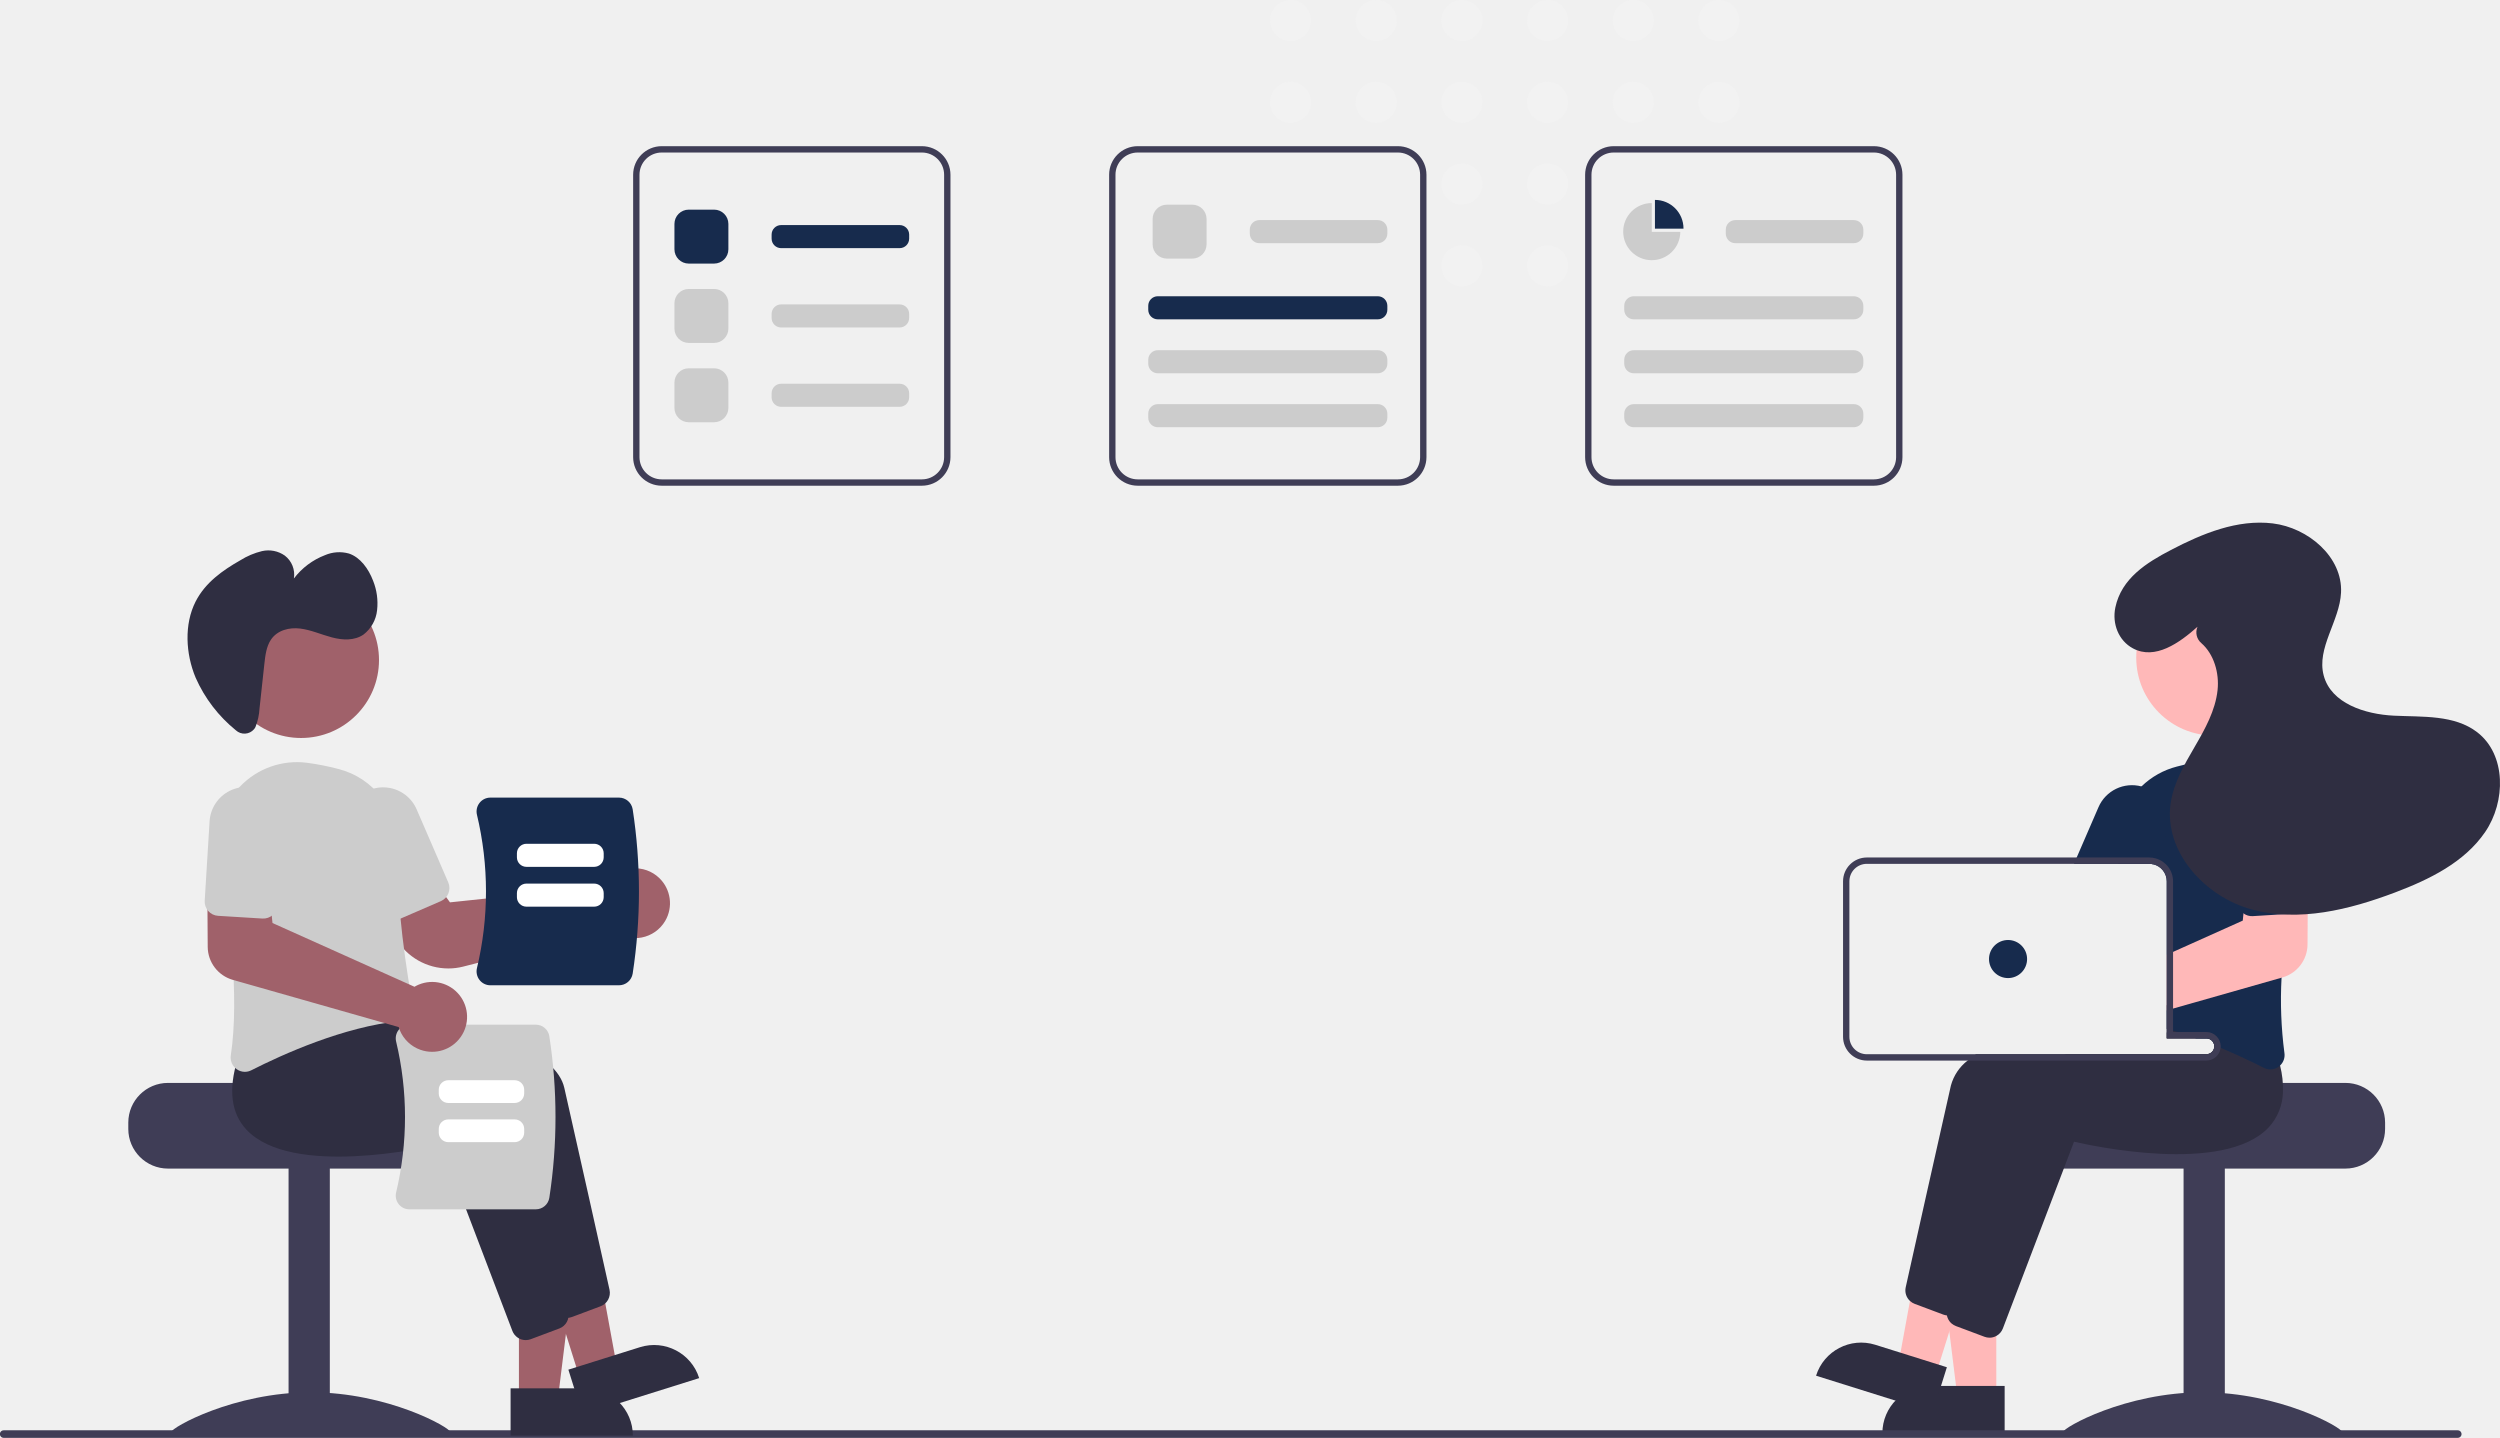
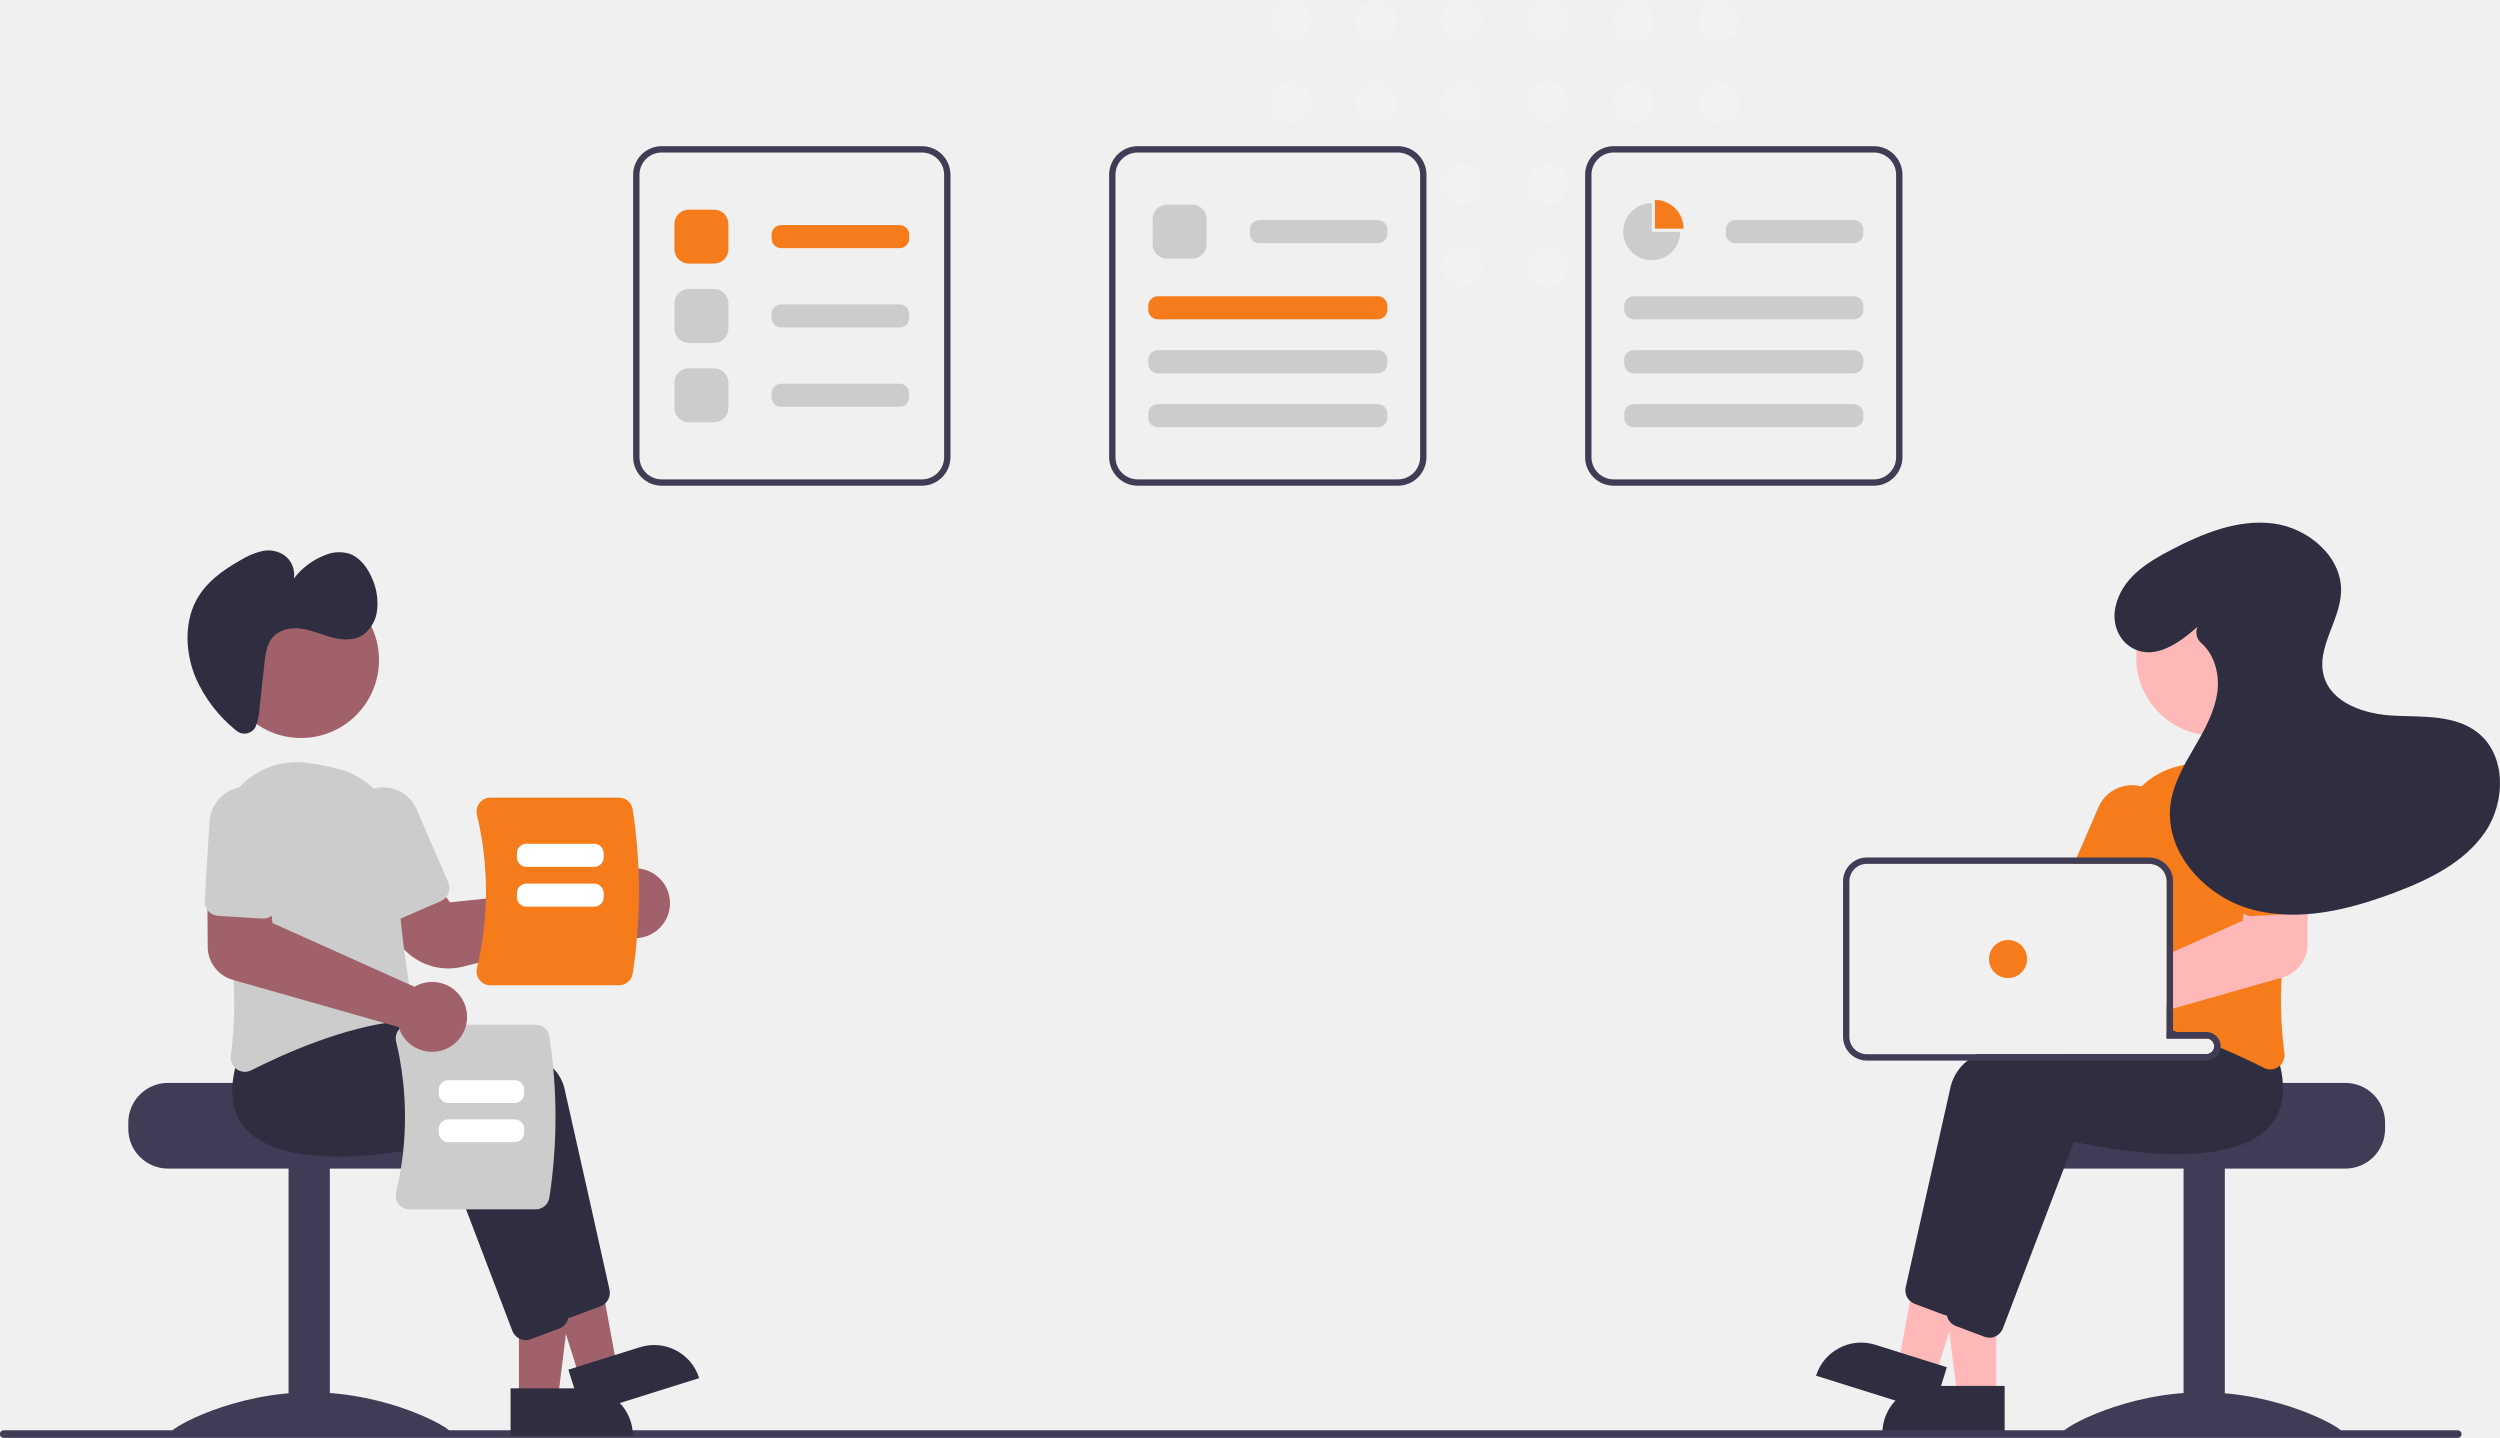
<svg xmlns="http://www.w3.org/2000/svg" id="bf042621-51ff-4860-a13c-709397cb72f6" data-name="Layer 1" width="787.827" height="453.112" viewBox="0 0 787.827 453.112">
  <circle cx="406.691" cy="6.467" r="6.467" fill="#f2f2f2" />
  <circle cx="406.691" cy="32.24" r="6.467" fill="#f2f2f2" />
  <circle cx="433.691" cy="6.467" r="6.467" fill="#f2f2f2" />
  <circle cx="433.691" cy="32.24" r="6.467" fill="#f2f2f2" />
  <circle cx="460.691" cy="6.467" r="6.467" fill="#f2f2f2" />
  <circle cx="460.691" cy="32.24" r="6.467" fill="#f2f2f2" />
  <circle cx="460.691" cy="58.013" r="6.467" fill="#f2f2f2" />
  <circle cx="460.691" cy="83.787" r="6.467" fill="#f2f2f2" />
  <circle cx="487.691" cy="6.467" r="6.467" fill="#f2f2f2" />
  <circle cx="487.691" cy="32.24" r="6.467" fill="#f2f2f2" />
  <circle cx="487.691" cy="58.013" r="6.467" fill="#f2f2f2" />
  <circle cx="487.691" cy="83.787" r="6.467" fill="#f2f2f2" />
  <circle cx="514.691" cy="6.467" r="6.467" fill="#f2f2f2" />
  <circle cx="514.691" cy="32.24" r="6.467" fill="#f2f2f2" />
  <circle cx="541.691" cy="6.467" r="6.467" fill="#f2f2f2" />
  <circle cx="541.691" cy="32.24" r="6.467" fill="#f2f2f2" />
  <path d="M945.2,564.702H897.191c0,1.38-49.48,2.5-49.48,2.5a12.86,12.86,0,0,0-2.11,2,12.41,12.41,0,0,0-2.9,8v2a12.505,12.505,0,0,0,12.5,12.5h90a12.511,12.511,0,0,0,12.5-12.5v-2A12.517,12.517,0,0,0,945.2,564.702Z" transform="translate(-206.0863 -223.444)" fill="#3f3d56" />
  <rect x="688.109" y="367.762" width="13" height="84" fill="#3f3d56" />
  <path d="M944.196,674.749c0,1.405-19.699.543-44,.543s-44,.861-44-.543,19.699-12.543,44-12.543S944.196,673.345,944.196,674.749Z" transform="translate(-206.0863 -223.444)" fill="#3f3d56" />
  <polygon points="629.1 440.257 616.84 440.256 611.007 392.968 629.102 392.969 629.1 440.257" fill="#ffb8b8" />
  <path d="M608.083,436.753h23.644a0,0,0,0,1,0,0v14.887a0,0,0,0,1,0,0H593.196a0,0,0,0,1,0,0v0A14.887,14.887,0,0,1,608.083,436.753Z" fill="#2f2e41" />
  <polygon points="609.962 433.414 598.265 429.743 606.857 382.878 624.121 388.296 609.962 433.414" fill="#ffb8b8" />
  <path d="M794.615,648.193h23.644a0,0,0,0,1,0,0v14.887a0,0,0,0,1,0,0H779.728a0,0,0,0,1,0,0v0A14.887,14.887,0,0,1,794.615,648.193Z" transform="translate(26.87877 -432.5975) rotate(17.42262)" fill="#2f2e41" />
  <path d="M912.367,556.505a37.871,37.871,0,0,0-1.52-7.02l-2.29-2.88-5.96-7.48-.26.01c-.44.02-2.271.12-5.1.34h-.03c-1.75.14-3.89.32-6.32.55-.64.07-1.31.13-2,.2v10.44h12.5a2.504,2.504,0,0,1,2.48,2.18c.01.11.02.21.02.32a2.501,2.501,0,0,1-2.5,2.5h-72.6a28.406,28.406,0,0,0-2.66,2,14.882,14.882,0,0,0-5.25,7.86c-4.24,18.64-11.97,53.4-14.25,63.61a4.538,4.538,0,0,0,1.35,4.28,4.436,4.436,0,0,0,1.47.91l9.02,3.38a4.793,4.793,0,0,0,1.15.27c.05,0,.09.01.14.01a2.614,2.614,0,0,0,.28.01,4.532,4.532,0,0,0,4.21-2.9l7.12-18.68,10.97-28.8,4.34-11.39c5.03,1.18,47.23,10.52,61.36-4.53a16.068,16.068,0,0,0,3.24-5.11A20.802,20.802,0,0,0,912.367,556.505Z" transform="translate(-206.0863 -223.444)" fill="#2f2e41" />
  <path d="M924.607,559.225c-.22-.89-.47-1.81-.76-2.74l-8.25-10.36-.26.01c-.521.03-2.99.16-6.78.47-4.3.36-10.31.94-17.06,1.85-.2.02-.41.05-.61.08-.66.09-1.33.18-2,.28v1.85h12.5a2.504,2.504,0,0,1,2.48,2.18c.01.11.02.21.02.32a2.501,2.501,0,0,1-2.5,2.5H857.207c-1.93.63-3.79,1.29-5.57,2-9.34,3.7-16.33,8.55-17.76,14.86-.48,2.12-1.01,4.45-1.57,6.93-2.08,9.22-4.61,20.51-6.9,30.77v.01c-.47,2.12-.94,4.18-1.39,6.18-1.91,8.6-3.53,15.89-4.39,19.72-.02.11-.04.21-.06.32v.02a4.667,4.667,0,0,0,.28,2.29l.01.01v.01a4.43,4.43,0,0,0,1.3,1.79,4.593,4.593,0,0,0,1.29.75l9.02,3.38a4.58,4.58,0,0,0,1.57.29,4.435,4.435,0,0,0,2.15-.55,4.501,4.501,0,0,0,2.06-2.35l19.42-50.96,3.01-7.91c5.03,1.18,47.23,10.51,61.36-4.53a16.891,16.891,0,0,0,4.48-11.07A29.686,29.686,0,0,0,924.607,559.225Z" transform="translate(-206.0863 -223.444)" fill="#2f2e41" />
-   <path d="M923.497,471.005c-.16-.19-.33-.38-.51-.56a24.472,24.472,0,0,0-20.97-7.39,79.362,79.362,0,0,0-9.91,1.95,24.981,24.981,0,0,0-11.18,6.27,24.414,24.414,0,0,0-7.41,18.2c.04,1.37.05,2.77.03,4.19,0,.66-.01,1.33-.02,2h9.86a5.32,5.32,0,0,1,1.27.15,5.511,5.511,0,0,1,4.23,5.35v46.52c.67.19,1.34.38,2,.58.21.07.41.13.61.19.23.07.46.14.68.21q3.045.945,5.95,2h3.26a2.504,2.504,0,0,1,2.48,2.18c.68.27,1.34.54,1.99.81,2.31.96,4.5,1.92,6.51,2.85,2.71,1.24,5.12,2.42,7.14,3.45a4.587,4.587,0,0,0,2.05.5,4.404,4.404,0,0,0,2.6-.86,5.531,5.531,0,0,0,.45-.37,4.505,4.505,0,0,0,1.37-3.98,128.087,128.087,0,0,1-.9-23.7c.28-6.65.88-13.47,1.66-20.06.42-3.57.89-7.07,1.38-10.44.47-3.22.97-6.31,1.46-9.23A24.607,24.607,0,0,0,923.497,471.005Z" transform="translate(-206.0863 -223.444)" fill="#172b4d" />
-   <path d="M882.507,471.825a11.859,11.859,0,0,0-1.58-.55,11.499,11.499,0,0,0-13.54,6.53l-6.87,15.86-.86,2h23.73a5.32,5.32,0,0,1,1.27.15l.8-1.85,3.04-7.02A11.512,11.512,0,0,0,882.507,471.825Z" transform="translate(-206.0863 -223.444)" fill="#172b4d" />
+   <path d="M923.497,471.005c-.16-.19-.33-.38-.51-.56a24.472,24.472,0,0,0-20.97-7.39,79.362,79.362,0,0,0-9.91,1.95,24.981,24.981,0,0,0-11.18,6.27,24.414,24.414,0,0,0-7.41,18.2c.04,1.37.05,2.77.03,4.19,0,.66-.01,1.33-.02,2h9.86a5.32,5.32,0,0,1,1.27.15,5.511,5.511,0,0,1,4.23,5.35v46.52c.67.19,1.34.38,2,.58.21.07.41.13.61.19.23.07.46.14.68.21q3.045.945,5.95,2h3.26a2.504,2.504,0,0,1,2.48,2.18c.68.27,1.34.54,1.99.81,2.31.96,4.5,1.92,6.51,2.85,2.71,1.24,5.12,2.42,7.14,3.45a4.587,4.587,0,0,0,2.05.5,4.404,4.404,0,0,0,2.6-.86,5.531,5.531,0,0,0,.45-.37,4.505,4.505,0,0,0,1.37-3.98,128.087,128.087,0,0,1-.9-23.7c.28-6.65.88-13.47,1.66-20.06.42-3.57.89-7.07,1.38-10.44.47-3.22.97-6.31,1.46-9.23A24.607,24.607,0,0,0,923.497,471.005Z" transform="translate(-206.0863 -223.444)" fill="#f67c1b" />
+   <path d="M882.507,471.825a11.859,11.859,0,0,0-1.58-.55,11.499,11.499,0,0,0-13.54,6.53l-6.87,15.86-.86,2h23.73a5.32,5.32,0,0,1,1.27.15l.8-1.85,3.04-7.02A11.512,11.512,0,0,0,882.507,471.825Z" transform="translate(-206.0863 -223.444)" fill="#f67c1b" />
  <circle cx="697.756" cy="207.242" r="24.561" fill="#ffb8b8" />
  <path d="M928.117,501.045l-14.02.38-1.02,9.85-.23,2.28-21.96,9.86-2,.9v17.53l2-.57,6.32-1.8h.03l27.84-7.93.32-.09a10.879,10.879,0,0,0,7.86-10.35l.07-11.63.06-8.57Z" transform="translate(-206.0863 -223.444)" fill="#ffb8b8" />
-   <path d="M932.677,481.565a11.502,11.502,0,0,0-22.96,1.41l1.53,24.96a4.486,4.486,0,0,0,1.83,3.34,4.435,4.435,0,0,0,2.94.87l10.72-.66,3.25-.2a4.385,4.385,0,0,0,3.1-1.51,3.137,3.137,0,0,0,.24-.3,4.469,4.469,0,0,0,.88-2.96Z" transform="translate(-206.0863 -223.444)" fill="#172b4d" />
+   <path d="M932.677,481.565a11.502,11.502,0,0,0-22.96,1.41l1.53,24.96a4.486,4.486,0,0,0,1.83,3.34,4.435,4.435,0,0,0,2.94.87l10.72-.66,3.25-.2a4.385,4.385,0,0,0,3.1-1.51,3.137,3.137,0,0,0,.24-.3,4.469,4.469,0,0,0,.88-2.96Z" transform="translate(-206.0863 -223.444)" fill="#f67c1b" />
  <path d="M892.177,548.665h-1.29v-.13c-.66.09-1.33.18-2,.28v1.85h9.24Q895.217,549.615,892.177,548.665Zm0,0h-1.29v-.13c-.66.09-1.33.18-2,.28v1.85h9.24Q895.217,549.615,892.177,548.665Zm9.21,0h-10.5v-47.5a7.511,7.511,0,0,0-5.43-7.2,7.051,7.051,0,0,0-2.07-.3h-89a7.509,7.509,0,0,0-7.5,7.5v49a7.503,7.503,0,0,0,7.5,7.5h107a4.505,4.505,0,0,0,4.47-4.01,3.903,3.903,0,0,0,.03-.49A4.507,4.507,0,0,0,901.387,548.665Zm2.5,4.5a2.501,2.501,0,0,1-2.5,2.5h-107a5.503,5.503,0,0,1-5.5-5.5v-49a5.503,5.503,0,0,1,5.5-5.5h89a5.32,5.32,0,0,1,1.27.15,5.511,5.511,0,0,1,4.23,5.35v49.5h12.5a2.504,2.504,0,0,1,2.48,2.18C903.877,552.955,903.887,553.055,903.887,553.165Zm-11.71-4.5h-1.29v-.13c-.66.09-1.33.18-2,.28v1.85h9.24Q895.217,549.615,892.177,548.665Z" transform="translate(-206.0863 -223.444)" fill="#3f3d56" />
-   <circle cx="632.797" cy="302.223" r="6" fill="#172b4d" />
+   <circle cx="632.797" cy="302.223" r="6" fill="#f67c1b" />
  <path d="M898.598,420.943c-5.705,5.096-13.354,10.566-20.339,6.833-4.587-2.452-6.629-7.828-5.558-12.917,1.926-9.152,9.838-14.097,17.499-18.095,9.959-5.197,20.949-9.729,32.1-8.378s22.047,10.566,21.521,21.787c-.423,9.024-7.792,17.442-5.459,26.169,2.348,8.783,13.008,12.184,22.089,12.631s19.077-.327,26.28,5.219c9.189,7.076,9.042,21.872,2.5,31.449s-17.588,14.966-28.439,19.063c-14.376,5.428-30.177,9.349-45.017,5.359s-27.83-18.227-25.654-33.439c.919-6.425,4.3-12.193,7.562-17.805s6.544-11.463,7.229-17.917c.571-5.379-1.138-11.316-5.105-14.781a4.437,4.437,0,0,1-1.256-5.067Z" transform="translate(-206.0863 -223.444)" fill="#2f2e41" />
  <path d="M207.277,676.556H980.571a1.191,1.191,0,1,0,0-2.381H207.277a1.191,1.191,0,1,0,0,2.381Z" transform="translate(-206.0863 -223.444)" fill="#3f3d56" />
  <path d="M246.516,577.202v2a12.511,12.511,0,0,0,12.5,12.5h90a12.505,12.505,0,0,0,12.5-12.5v-2a12.41,12.41,0,0,0-2.9-8,12.86,12.86,0,0,0-2.11-2s-49.48-1.12-49.48-2.5H259.016A12.517,12.517,0,0,0,246.516,577.202Z" transform="translate(-206.0863 -223.444)" fill="#3f3d56" />
  <rect x="297.021" y="591.206" width="13" height="84" transform="translate(400.9559 1042.968) rotate(-180)" fill="#3f3d56" />
  <path d="M260.021,674.749c0,1.405,19.699.543,44,.543s44,.861,44-.543-19.699-12.543-44-12.543S260.021,673.345,260.021,674.749Z" transform="translate(-206.0863 -223.444)" fill="#3f3d56" />
  <polygon points="163.53 441.018 175.79 441.018 181.622 393.73 163.528 393.731 163.53 441.018" fill="#a0616a" />
  <path d="M366.99,660.959h38.531a0,0,0,0,1,0,0v14.887a0,0,0,0,1,0,0H381.876a14.887,14.887,0,0,1-14.887-14.887v0A0,0,0,0,1,366.99,660.959Z" transform="translate(566.4541 1113.343) rotate(179.9974)" fill="#2f2e41" />
  <polygon points="182.668 434.176 194.365 430.505 185.773 383.64 168.509 389.058 182.668 434.176" fill="#a0616a" />
  <path d="M386.544,648.955h38.531a0,0,0,0,1,0,0V663.841a0,0,0,0,1,0,0H401.43a14.887,14.887,0,0,1-14.887-14.887v0a0,0,0,0,1,0,0Z" transform="translate(783.451 937.7315) rotate(162.5774)" fill="#2f2e41" />
  <path d="M380.552,635.855,358.125,576.984c-5.031,1.182-47.227,10.519-61.359-4.528-4.843-5.157-5.788-12.629-2.808-22.208l8.248-10.364.256.014c3.118.164,76.435,4.273,81.461,26.389,4.238,18.645,11.977,53.405,14.247,63.615a4.516,4.516,0,0,1-2.814,5.184l-9.019,3.382a4.462,4.462,0,0,1-1.572.286A4.513,4.513,0,0,1,380.552,635.855Z" transform="translate(-206.0863 -223.444)" fill="#2f2e41" />
  <path d="M367.552,642.855,345.125,583.984c-5.032,1.182-47.227,10.518-61.359-4.528-4.843-5.157-5.788-12.629-2.808-22.208l8.248-10.364.256.014c3.118.164,76.435,4.273,81.461,26.389,4.238,18.645,11.977,53.405,14.247,63.615a4.516,4.516,0,0,1-2.814,5.184l-9.019,3.382a4.462,4.462,0,0,1-1.572.286A4.513,4.513,0,0,1,367.552,642.855Z" transform="translate(-206.0863 -223.444)" fill="#2f2e41" />
  <path d="M347.379,528.637a19.196,19.196,0,0,1-16.485-9.372l-7.123-12.066,16.929-9.253,7.188,9.856,48.774-5.139a10.559,10.559,0,0,1,.799-1.234h0a11.016,11.016,0,0,1,7.873-4.314,10.893,10.893,0,0,1,8.493,3.012A11.023,11.023,0,0,1,415.688,513.692a11.004,11.004,0,0,1-16.113,3.151,10.402,10.402,0,0,1-.823-.7l-46.715,11.911A18.837,18.837,0,0,1,347.379,528.637Z" transform="translate(-206.0863 -223.444)" fill="#a0616a" />
  <path d="M280.641,560.356a4.507,4.507,0,0,1-1.819-4.349c2.782-18.343-.419-44.619-3.595-63.433A24.795,24.795,0,0,1,302.787,463.813a79.868,79.868,0,0,1,9.913,1.954h0a24.596,24.596,0,0,1,18.582,24.468c-.475,18.154,3.211,40.806,4.818,49.701a4.519,4.519,0,0,1-.834,3.511,4.392,4.392,0,0,1-3.095,1.75c-17.808,1.817-37.012,10.502-46.875,15.517a4.501,4.501,0,0,1-2.05.501A4.429,4.429,0,0,1,280.641,560.356Z" transform="translate(-206.0863 -223.444)" fill="#ccc" />
  <path d="M328.712,513.045a4.471,4.471,0,0,1-2.474-2.397l-9.931-22.942a11.5,11.5,0,1,1,21.107-9.136l9.932,22.942a4.506,4.506,0,0,1-2.342,5.917l-12.848,5.562a4.469,4.469,0,0,1-3.444.055Z" transform="translate(-206.0863 -223.444)" fill="#ccc" />
  <circle cx="94.873" cy="208.003" r="24.561" fill="#a0616a" />
  <path d="M286.117,453.268a3.974,3.974,0,0,1-5.69.327,44.426,44.426,0,0,1-12.672-16.549c-3.193-7.611-3.661-16.899-.027-24.033,3.072-6.031,8.587-9.87,14.092-13.007a22.993,22.993,0,0,1,6.848-2.894,8.994,8.994,0,0,1,7.154,1.407,7.544,7.544,0,0,1,2.878,7.227,22.354,22.354,0,0,1,9.802-7.357,11.365,11.365,0,0,1,7.554-.506c3.536,1.18,6.153,4.75,7.609,8.586a19.141,19.141,0,0,1,1.255,9.264,11.129,11.129,0,0,1-4.269,7.671c-2.884,1.99-6.599,1.788-9.953.907s-6.609-2.374-10.021-2.79-7.194.486-9.227,3.53c-1.432,2.143-1.769,4.967-2.061,7.658l-1.519,13.999a18.548,18.548,0,0,1-1.278,5.84A3.251,3.251,0,0,1,286.117,453.268Z" transform="translate(-206.0863 -223.444)" fill="#2f2e41" />
  <path d="M374.954,604.538H335.082a4.247,4.247,0,0,1-3.355-1.626,4.318,4.318,0,0,1-.807-3.705,102.328,102.328,0,0,0-0-47.525,4.319,4.319,0,0,1,.807-3.705,4.247,4.247,0,0,1,3.355-1.626h39.873a4.303,4.303,0,0,1,4.237,3.606,167.506,167.506,0,0,1,0,50.975A4.303,4.303,0,0,1,374.954,604.538Z" transform="translate(-206.0863 -223.444)" fill="#ccc" />
  <path d="M344.352,568.028v-1.172a3.003,3.003,0,0,1,3-3h20.924a3.003,3.003,0,0,1,3,3v1.172a3.003,3.003,0,0,1-3,3H347.352A3.003,3.003,0,0,1,344.352,568.028Z" transform="translate(-206.0863 -223.444)" fill="#fff" />
  <path d="M344.352,580.373v-1.172a3.003,3.003,0,0,1,3-3h20.924a3.003,3.003,0,0,1,3,3v1.172a3.003,3.003,0,0,1-3,3H347.352A3.003,3.003,0,0,1,344.352,580.373Z" transform="translate(-206.0863 -223.444)" fill="#fff" />
-   <path d="M357.214,532.285a4.391,4.391,0,0,1-.821-3.766,104.001,104.001,0,0,0-0-48.306,4.392,4.392,0,0,1,.821-3.766,4.318,4.318,0,0,1,3.41-1.652H401.152a4.373,4.373,0,0,1,4.307,3.665,170.239,170.239,0,0,1,0,51.813,4.373,4.373,0,0,1-4.307,3.665H360.625A4.318,4.318,0,0,1,357.214,532.285Z" transform="translate(-206.0863 -223.444)" fill="#172b4d" />
+   <path d="M357.214,532.285a4.391,4.391,0,0,1-.821-3.766,104.001,104.001,0,0,0-0-48.306,4.392,4.392,0,0,1,.821-3.766,4.318,4.318,0,0,1,3.41-1.652H401.152a4.373,4.373,0,0,1,4.307,3.665,170.239,170.239,0,0,1,0,51.813,4.373,4.373,0,0,1-4.307,3.665H360.625A4.318,4.318,0,0,1,357.214,532.285Z" transform="translate(-206.0863 -223.444)" fill="#f67c1b" />
  <path d="M393.331,496.617H371.982a3.003,3.003,0,0,1-3-3v-1.274a3.003,3.003,0,0,1,3-3h21.349a3.003,3.003,0,0,1,3,3v1.274A3.003,3.003,0,0,1,393.331,496.617Z" transform="translate(-206.0863 -223.444)" fill="#fff" />
  <path d="M393.331,509.164H371.982a3.003,3.003,0,0,1-3-3V504.89a3.003,3.003,0,0,1,3-3h21.349a3.003,3.003,0,0,1,3,3V506.164A3.003,3.003,0,0,1,393.331,509.164Z" transform="translate(-206.0863 -223.444)" fill="#fff" />
  <path d="M338.619,554.283a11.019,11.019,0,0,1-6.534-6.158,10.259,10.259,0,0,1-.359-1.019l-52.322-14.893a10.88,10.88,0,0,1-7.861-10.343l-.128-20.202,19.286.516,1.257,12.134L336.699,534.406a10.567,10.567,0,0,1,1.312-.665h0a11.01,11.01,0,1,1,.609,20.541Z" transform="translate(-206.0863 -223.444)" fill="#a0616a" />
  <path d="M271.716,510.538a4.471,4.471,0,0,1-1.12-3.258l1.534-24.953a11.5,11.5,0,1,1,22.956,1.412L293.552,508.692a4.506,4.506,0,0,1-4.768,4.215l-13.974-.859a4.469,4.469,0,0,1-3.095-1.511Z" transform="translate(-206.0863 -223.444)" fill="#ccc" />
  <path d="M496.608,376.508h-82a9.01,9.01,0,0,1-9-9v-89a9.01,9.01,0,0,1,9-9h82a9.01,9.01,0,0,1,9,9v89A9.01,9.01,0,0,1,496.608,376.508Zm-82-105a7.008,7.008,0,0,0-7,7v89a7.008,7.008,0,0,0,7,7h82a7.008,7.008,0,0,0,7-7v-89a7.008,7.008,0,0,0-7-7Z" transform="translate(-206.0863 -223.444)" fill="#3f3d56" />
  <path d="M646.608,376.508h-82a9.01,9.01,0,0,1-9-9v-89a9.01,9.01,0,0,1,9-9h82a9.01,9.01,0,0,1,9,9v89A9.01,9.01,0,0,1,646.608,376.508Zm-82-105a7.008,7.008,0,0,0-7,7v89a7.008,7.008,0,0,0,7,7h82a7.008,7.008,0,0,0,7-7v-89a7.008,7.008,0,0,0-7-7Z" transform="translate(-206.0863 -223.444)" fill="#3f3d56" />
-   <path d="M431.123,306.508h-8a4.505,4.505,0,0,1-4.5-4.5v-8a4.505,4.505,0,0,1,4.5-4.5h8a4.505,4.505,0,0,1,4.5,4.5v8A4.505,4.505,0,0,1,431.123,306.508Z" transform="translate(-206.0863 -223.444)" fill="#172b4d" />
+   <path d="M431.123,306.508h-8a4.505,4.505,0,0,1-4.5-4.5v-8a4.505,4.505,0,0,1,4.5-4.5h8a4.505,4.505,0,0,1,4.5,4.5v8A4.505,4.505,0,0,1,431.123,306.508Z" transform="translate(-206.0863 -223.444)" fill="#f67c1b" />
  <path d="M431.123,331.508h-8a4.505,4.505,0,0,1-4.5-4.5v-8a4.505,4.505,0,0,1,4.5-4.5h8a4.505,4.505,0,0,1,4.5,4.5v8A4.505,4.505,0,0,1,431.123,331.508Z" transform="translate(-206.0863 -223.444)" fill="#ccc" />
-   <path d="M489.593,301.645H452.244a3.003,3.003,0,0,1-3-3v-1.274a3.003,3.003,0,0,1,3-3h37.349a3.003,3.003,0,0,1,3,3v1.274A3.003,3.003,0,0,1,489.593,301.645Z" transform="translate(-206.0863 -223.444)" fill="#172b4d" />
+   <path d="M489.593,301.645H452.244a3.003,3.003,0,0,1-3-3v-1.274a3.003,3.003,0,0,1,3-3h37.349a3.003,3.003,0,0,1,3,3v1.274A3.003,3.003,0,0,1,489.593,301.645Z" transform="translate(-206.0863 -223.444)" fill="#f67c1b" />
  <path d="M581.813,304.939h-8a4.505,4.505,0,0,1-4.5-4.5v-8a4.505,4.505,0,0,1,4.5-4.5h8a4.505,4.505,0,0,1,4.5,4.5v8A4.505,4.505,0,0,1,581.813,304.939Z" transform="translate(-206.0863 -223.444)" fill="#ccc" />
  <path d="M640.283,300.076H602.934a3.003,3.003,0,0,1-3-3v-1.274a3.003,3.003,0,0,1,3-3h37.349a3.003,3.003,0,0,1,3,3v1.274A3.003,3.003,0,0,1,640.283,300.076Z" transform="translate(-206.0863 -223.444)" fill="#ccc" />
-   <path d="M640.283,324.076H570.934a3.003,3.003,0,0,1-3-3v-1.274a3.003,3.003,0,0,1,3-3h69.349a3.003,3.003,0,0,1,3,3v1.274A3.003,3.003,0,0,1,640.283,324.076Z" transform="translate(-206.0863 -223.444)" fill="#172b4d" />
+   <path d="M640.283,324.076H570.934a3.003,3.003,0,0,1-3-3v-1.274a3.003,3.003,0,0,1,3-3h69.349a3.003,3.003,0,0,1,3,3v1.274A3.003,3.003,0,0,1,640.283,324.076Z" transform="translate(-206.0863 -223.444)" fill="#f67c1b" />
  <path d="M640.283,341.076H570.934a3.003,3.003,0,0,1-3-3v-1.274a3.003,3.003,0,0,1,3-3h69.349a3.003,3.003,0,0,1,3,3v1.274A3.003,3.003,0,0,1,640.283,341.076Z" transform="translate(-206.0863 -223.444)" fill="#ccc" />
  <path d="M640.283,358.076H570.934a3.003,3.003,0,0,1-3-3v-1.274a3.003,3.003,0,0,1,3-3h69.349a3.003,3.003,0,0,1,3,3v1.274A3.003,3.003,0,0,1,640.283,358.076Z" transform="translate(-206.0863 -223.444)" fill="#ccc" />
  <path d="M796.608,376.508h-82a9.01,9.01,0,0,1-9-9v-89a9.01,9.01,0,0,1,9-9h82a9.01,9.01,0,0,1,9,9v89A9.01,9.01,0,0,1,796.608,376.508Zm-82-105a7.008,7.008,0,0,0-7,7v89a7.008,7.008,0,0,0,7,7h82a7.008,7.008,0,0,0,7-7v-89a7.008,7.008,0,0,0-7-7Z" transform="translate(-206.0863 -223.444)" fill="#3f3d56" />
  <path d="M790.283,300.076H752.934a3.003,3.003,0,0,1-3-3v-1.274a3.003,3.003,0,0,1,3-3h37.349a3.003,3.003,0,0,1,3,3v1.274A3.003,3.003,0,0,1,790.283,300.076Z" transform="translate(-206.0863 -223.444)" fill="#ccc" />
  <path d="M790.283,324.076H720.934a3.003,3.003,0,0,1-3-3v-1.274a3.003,3.003,0,0,1,3-3h69.349a3.003,3.003,0,0,1,3,3v1.274A3.003,3.003,0,0,1,790.283,324.076Z" transform="translate(-206.0863 -223.444)" fill="#ccc" />
  <path d="M790.283,341.076H720.934a3.003,3.003,0,0,1-3-3v-1.274a3.003,3.003,0,0,1,3-3h69.349a3.003,3.003,0,0,1,3,3v1.274A3.003,3.003,0,0,1,790.283,341.076Z" transform="translate(-206.0863 -223.444)" fill="#ccc" />
  <path d="M790.283,358.076H720.934a3.003,3.003,0,0,1-3-3v-1.274a3.003,3.003,0,0,1,3-3h69.349a3.003,3.003,0,0,1,3,3v1.274A3.003,3.003,0,0,1,790.283,358.076Z" transform="translate(-206.0863 -223.444)" fill="#ccc" />
  <path d="M489.593,326.645H452.244a3.003,3.003,0,0,1-3-3v-1.274a3.003,3.003,0,0,1,3-3h37.349a3.003,3.003,0,0,1,3,3v1.274A3.003,3.003,0,0,1,489.593,326.645Z" transform="translate(-206.0863 -223.444)" fill="#ccc" />
  <path d="M431.123,356.508h-8a4.505,4.505,0,0,1-4.5-4.5v-8a4.505,4.505,0,0,1,4.5-4.5h8a4.505,4.505,0,0,1,4.5,4.5v8A4.505,4.505,0,0,1,431.123,356.508Z" transform="translate(-206.0863 -223.444)" fill="#ccc" />
  <path d="M489.593,351.645H452.244a3.003,3.003,0,0,1-3-3v-1.274a3.003,3.003,0,0,1,3-3h37.349a3.003,3.003,0,0,1,3,3v1.274A3.003,3.003,0,0,1,489.593,351.645Z" transform="translate(-206.0863 -223.444)" fill="#ccc" />
-   <path d="M736.605,295.508c0-.023.003-.045.003-.068a9,9,0,0,0-9-9v9.068Z" transform="translate(-206.0863 -223.444)" fill="#172b4d" />
+   <path d="M736.605,295.508c0-.023.003-.045.003-.068a9,9,0,0,0-9-9v9.068Z" transform="translate(-206.0863 -223.444)" fill="#f67c1b" />
  <path d="M726.608,296.508V287.439a9,9,0,1,0,8.997,9.068Z" transform="translate(-206.0863 -223.444)" fill="#ccc" />
</svg>
